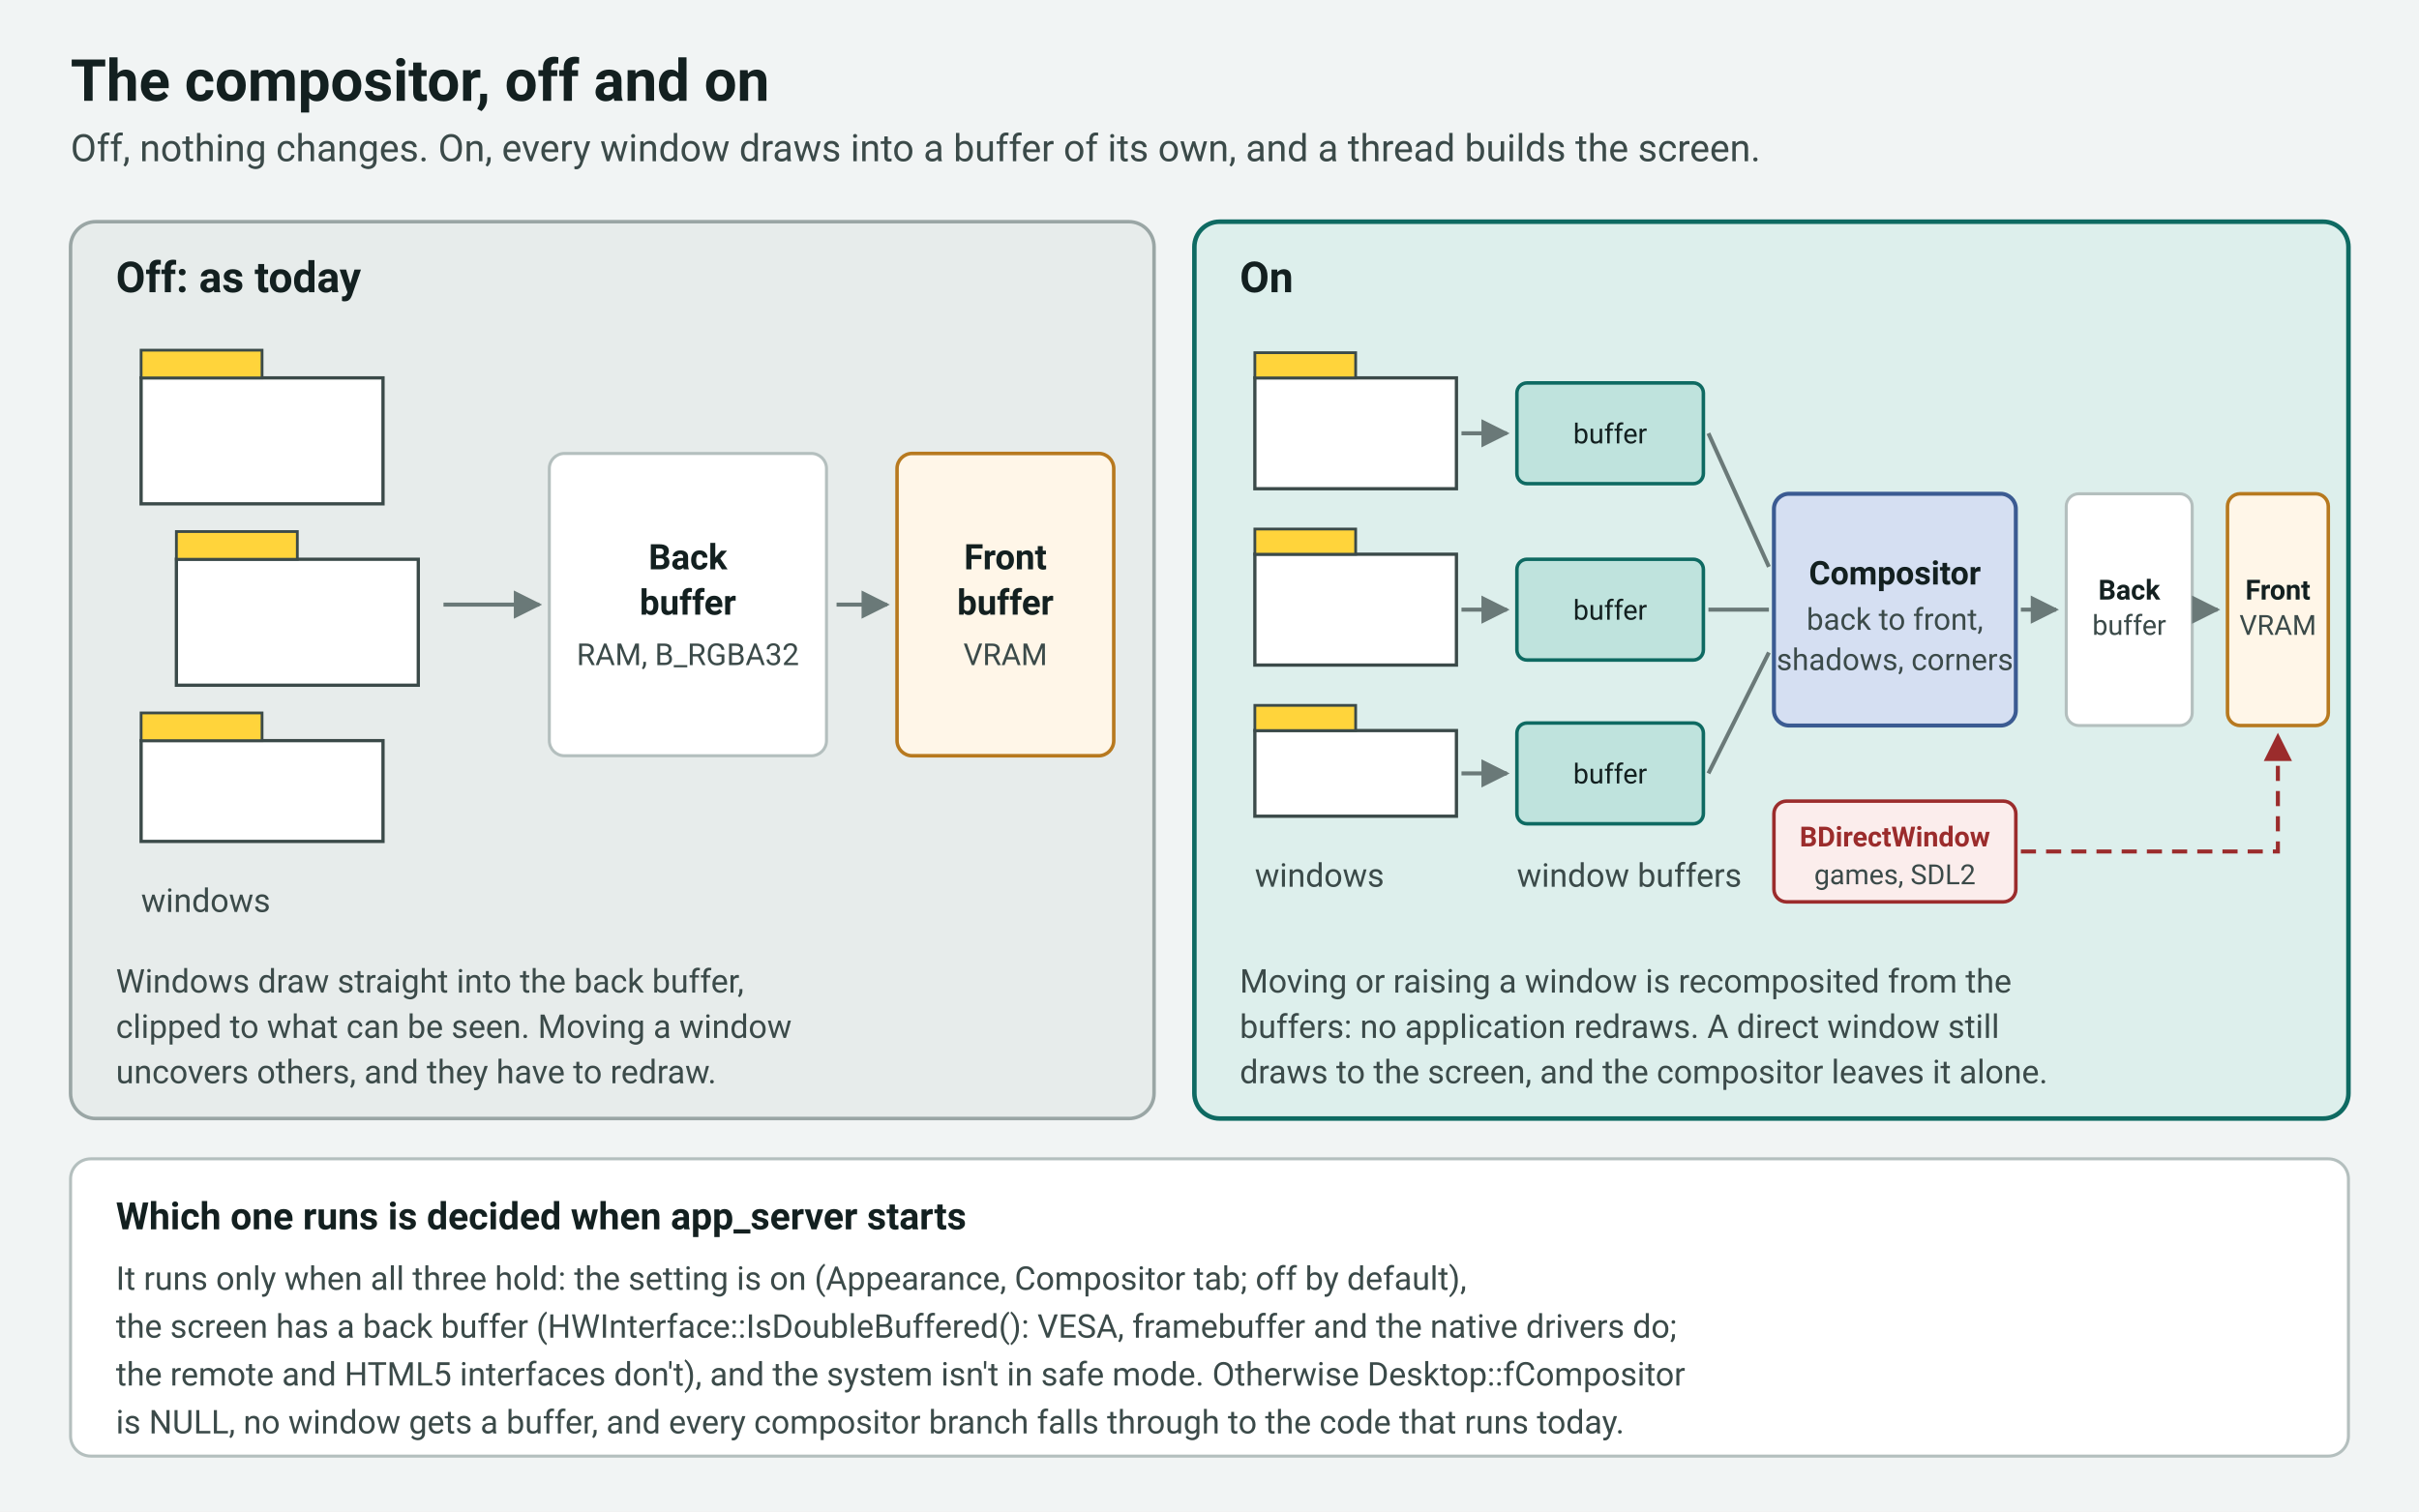
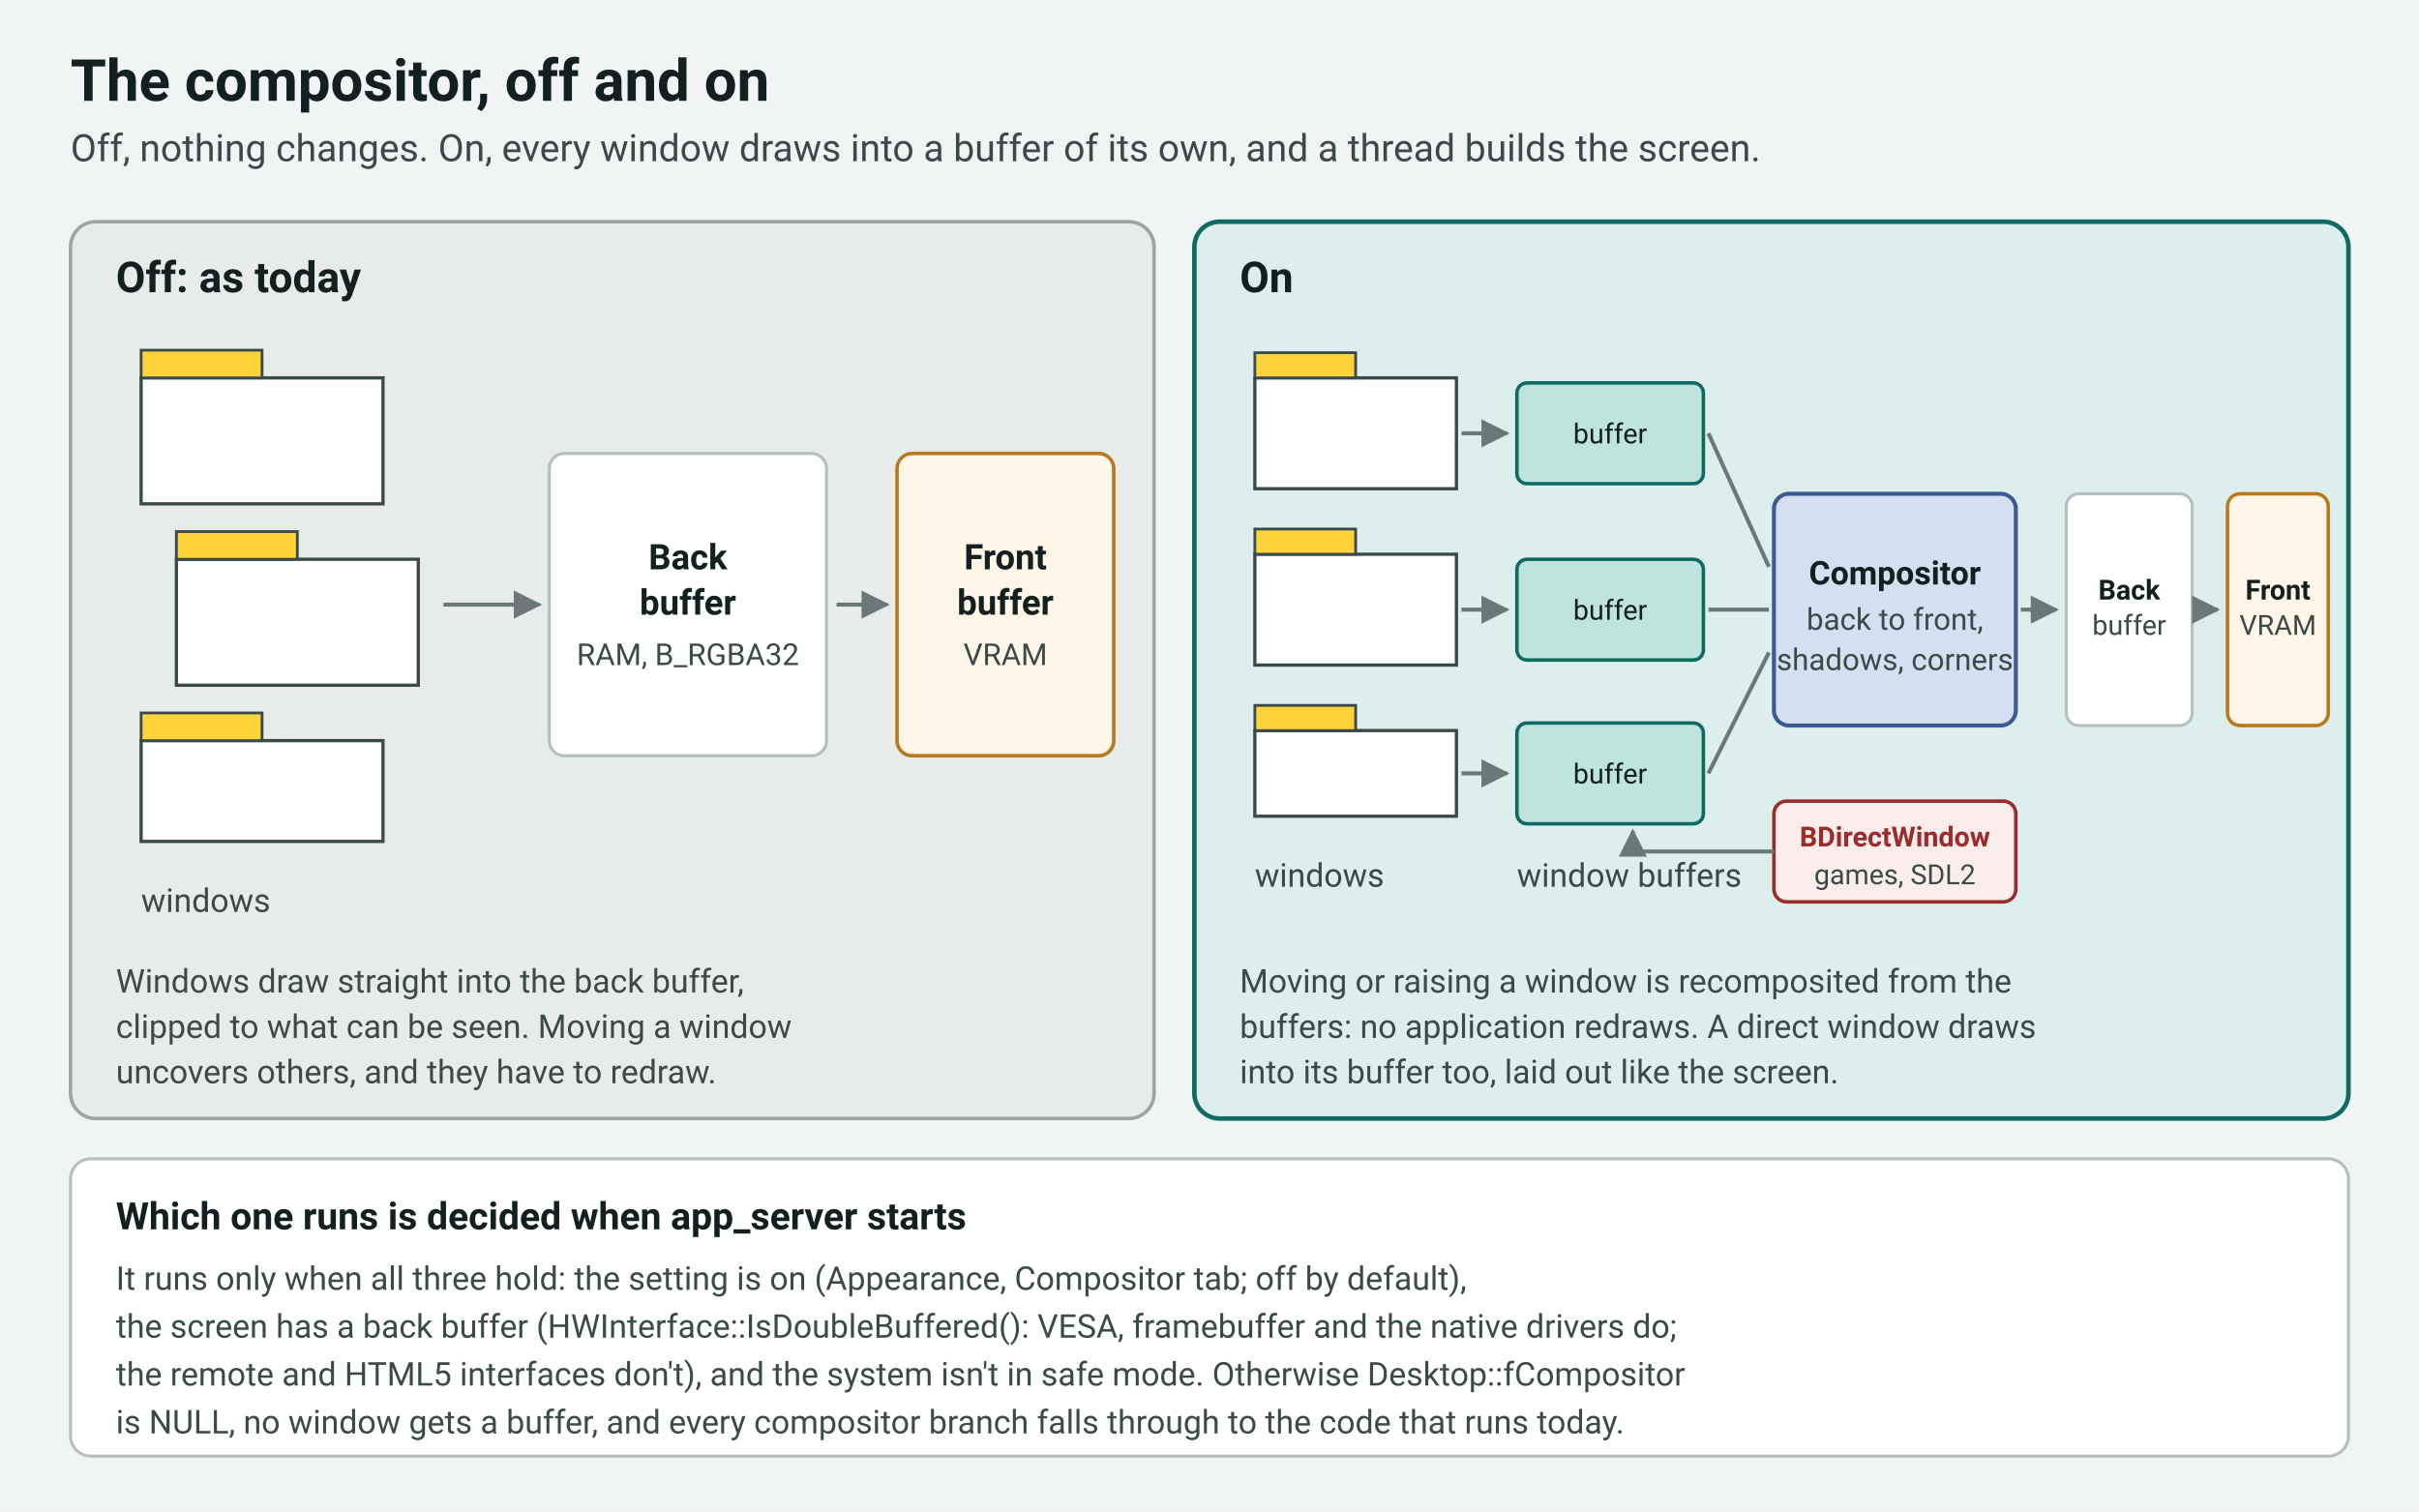
- <svg xmlns="http://www.w3.org/2000/svg" viewBox="0 0 960 600" width="960" height="600" role="img" aria-label="How drawing reaches the screen with the compositor off and on. Off, as today: windows draw straight into app_server's back buffer, clipped to what can be seen, and changed areas are copied to the front buffer. A window that moves uncovers others, which must redraw. On: each window draws into a window buffer of its own. The compositor thread builds the back buffer from those buffers, back to front, with shadows and rounded corners, then copies changed areas to the front buffer. Moving or raising a window is recomposited from the buffers without any application redrawing. A BDirectWindow still draws straight into the front buffer, and the compositor leaves its area alone. Whether the compositor runs is decided when app_server starts.">
+ <svg xmlns="http://www.w3.org/2000/svg" viewBox="0 0 960 600" width="960" height="600" role="img" aria-label="How drawing reaches the screen with the compositor off and on. Off, as today: windows draw straight into app_server's back buffer, clipped to what can be seen, and changed areas are copied to the front buffer. A window that moves uncovers others, which must redraw. On: each window draws into a window buffer of its own. The compositor thread builds the back buffer from those buffers, back to front, with shadows and rounded corners, then copies changed areas to the front buffer. Moving or raising a window is recomposited from the buffers without any application redrawing. A BDirectWindow, as used by games and OpenGL, also draws into its own buffer, which is laid out like the screen so that it keeps using screen coordinates. Whether the compositor runs is decided when app_server starts.">
  <style>
  .panel{fill:#F1F4F4} .title{fill:#132020} .sub{fill:#3B4A49} .muted{fill:#6A7978}
  .box{fill:#FFFFFF;stroke:#B4BFBE;stroke-width:1.2}
  .off{fill:#E7ECEB;stroke:#9AA6A5;stroke-width:1.4}
  .on{fill:#DDEFEC;stroke:#0E6A62;stroke-width:1.8}
  .buf{fill:#BFE3DD;stroke:#0E6A62;stroke-width:1.4}
  .comp{fill:#D5DFF2;stroke:#3B5B92;stroke-width:1.6}
  .vram{fill:#FFF6E8;stroke:#B7791F;stroke-width:1.4}
  .direct{fill:#FBEDEC;stroke:#9B2C2C;stroke-width:1.4}
  .win{fill:#FFFFFF;stroke:#3B4A49;stroke-width:1.3}
  .tab{fill:#FFD43B;stroke:#3B4A49;stroke-width:1.1}
  .line{stroke:#6A7978;stroke-width:1.6;fill:none}
  .warnline{stroke:#9B2C2C;stroke-width:1.6;fill:none;stroke-dasharray:6 4}
  .arrowhead{fill:#6A7978} .warnhead{fill:#9B2C2C}
  .accent{fill:#0A544E} .warn{fill:#9B2C2C}
  @media (prefers-color-scheme:dark){
    .panel{fill:#0E1515} .title{fill:#E3EAE9} .sub{fill:#ADBCBA} .muted{fill:#7C8C8A}
    .box{fill:#121B1B;stroke:#3A4746}
    .off{fill:#1A2424;stroke:#56625F}
    .on{fill:#12302D;stroke:#4FB6AA}
    .buf{fill:#1F4A44;stroke:#4FB6AA}
    .comp{fill:#24365A;stroke:#7F9FD6}
    .vram{fill:#4A3A1C;stroke:#D69E2E}
    .direct{fill:#3A1E1E;stroke:#F08A8A}
    .win{fill:#121B1B;stroke:#ADBCBA}
    .tab{fill:#C9A227;stroke:#ADBCBA}
    .line{stroke:#7C8C8A} .arrowhead{fill:#7C8C8A}
    .warnline{stroke:#F08A8A} .warnhead{fill:#F08A8A}
    .accent{fill:#4FB6AA} .warn{fill:#F08A8A}
  }
  text{font-family:-apple-system,"Segoe UI",Roboto,"Helvetica Neue",Arial,sans-serif}
</style>
  <defs>
    <marker id="a" viewBox="0 0 10 10" refX="9" refY="5" markerWidth="7" markerHeight="7" orient="auto-start-reverse">
      <path d="M0 0L10 5L0 10z" class="arrowhead" />
    </marker>
    <marker id="w" viewBox="0 0 10 10" refX="9" refY="5" markerWidth="7" markerHeight="7" orient="auto-start-reverse">
      <path d="M0 0L10 5L0 10z" class="warnhead" />
    </marker>
  </defs>
  <rect width="960" height="600" class="panel" />
  <text x="28" y="40" font-size="23" font-weight="700" class="title">The compositor, off and on</text>
  <text x="28" y="64" font-size="15" class="sub">Off, nothing changes. On, every window draws into a buffer of its own, and a thread builds the screen.</text>
  <rect x="28" y="88" width="430" height="356" rx="10" class="off" />
  <text x="46" y="116" font-size="17" font-weight="700" class="title">Off: as today</text>
  <rect x="56" y="150" width="96" height="50" class="win" />
  <rect x="56" y="139" width="48" height="11" class="tab" />
  <rect x="70" y="222" width="96" height="50" class="win" />
  <rect x="70" y="211" width="48" height="11" class="tab" />
  <rect x="56" y="294" width="96" height="40" class="win" />
  <rect x="56" y="283" width="48" height="11" class="tab" />
  <text x="56" y="362" font-size="13" class="sub">windows</text>
  <line x1="176" y1="240" x2="214" y2="240" class="line" marker-end="url(#a)" />
  <rect x="218" y="180" width="110" height="120" rx="6" class="box" />
  <text x="273" y="226" font-size="14" font-weight="700" text-anchor="middle" class="title">Back</text>
  <text x="273" y="244" font-size="14" font-weight="700" text-anchor="middle" class="title">buffer</text>
  <text x="273" y="264" font-size="12" text-anchor="middle" class="sub">RAM, B_RGBA32</text>
  <line x1="332" y1="240" x2="352" y2="240" class="line" marker-end="url(#a)" />
  <rect x="356" y="180" width="86" height="120" rx="6" class="vram" />
  <text x="399" y="226" font-size="14" font-weight="700" text-anchor="middle" class="title">Front</text>
  <text x="399" y="244" font-size="14" font-weight="700" text-anchor="middle" class="title">buffer</text>
  <text x="399" y="264" font-size="12" text-anchor="middle" class="sub">VRAM</text>
  <g font-size="13" class="sub">
    <text x="46" y="394">Windows draw straight into the back buffer,</text>
    <text x="46" y="412">clipped to what can be seen. Moving a window</text>
    <text x="46" y="430">uncovers others, and they have to redraw.</text>
  </g>
  <rect x="474" y="88" width="458" height="356" rx="10" class="on" />
  <text x="492" y="116" font-size="17" font-weight="700" class="title">On</text>
  <rect x="498" y="150" width="80" height="44" class="win" />
  <rect x="498" y="140" width="40" height="10" class="tab" />
  <rect x="498" y="220" width="80" height="44" class="win" />
  <rect x="498" y="210" width="40" height="10" class="tab" />
  <rect x="498" y="290" width="80" height="34" class="win" />
  <rect x="498" y="280" width="40" height="10" class="tab" />
  <text x="498" y="352" font-size="13" class="sub">windows</text>
  <line x1="580" y1="172" x2="598" y2="172" class="line" marker-end="url(#a)" />
  <line x1="580" y1="242" x2="598" y2="242" class="line" marker-end="url(#a)" />
  <line x1="580" y1="307" x2="598" y2="307" class="line" marker-end="url(#a)" />
  <rect x="602" y="152" width="74" height="40" rx="4" class="buf" />
  <rect x="602" y="222" width="74" height="40" rx="4" class="buf" />
  <rect x="602" y="287" width="74" height="40" rx="4" class="buf" />
  <text x="639" y="176" font-size="11" text-anchor="middle" class="title">buffer</text>
  <text x="639" y="246" font-size="11" text-anchor="middle" class="title">buffer</text>
  <text x="639" y="311" font-size="11" text-anchor="middle" class="title">buffer</text>
  <text x="602" y="352" font-size="13" class="sub">window buffers</text>
  <line x1="678" y1="172" x2="702" y2="225" class="line" />
  <line x1="678" y1="242" x2="702" y2="242" class="line" />
  <line x1="678" y1="307" x2="702" y2="259" class="line" />
  <rect x="704" y="196" width="96" height="92" rx="6" class="comp" />
  <text x="752" y="232" font-size="13" font-weight="700" text-anchor="middle" class="title">Compositor</text>
  <text x="752" y="250" font-size="12" text-anchor="middle" class="sub">back to front,</text>
  <text x="752" y="266" font-size="12" text-anchor="middle" class="sub">shadows, corners</text>
  <line x1="802" y1="242" x2="816" y2="242" class="line" marker-end="url(#a)" />
  <rect x="820" y="196" width="50" height="92" rx="5" class="box" />
  <text x="845" y="238" font-size="11" font-weight="700" text-anchor="middle" class="title">Back</text>
  <text x="845" y="252" font-size="11" text-anchor="middle" class="sub">buffer</text>
  <line x1="872" y1="242" x2="880" y2="242" class="line" marker-end="url(#a)" />
  <rect x="884" y="196" width="40" height="92" rx="5" class="vram" />
  <text x="904" y="238" font-size="11" font-weight="700" text-anchor="middle" class="title">Front</text>
  <text x="904" y="252" font-size="11" text-anchor="middle" class="sub">VRAM</text>
  <rect x="704" y="318" width="96" height="40" rx="5" class="direct" />
  <text x="752" y="336" font-size="11" font-weight="700" text-anchor="middle" class="warn">BDirectWindow</text>
  <text x="752" y="351" font-size="11" text-anchor="middle" class="sub">games, SDL2</text>
-   <path d="M802 338 H904 V292" class="warnline" marker-end="url(#w)" />
+   <path d="M704 338 H648 V330" class="line" marker-end="url(#a)" />
  <g font-size="13" class="sub">
    <text x="492" y="394">Moving or raising a window is recomposited from the</text>
-     <text x="492" y="412">buffers: no application redraws. A direct window still</text>
-     <text x="492" y="430">draws to the screen, and the compositor leaves it alone.</text>
+     <text x="492" y="412">buffers: no application redraws. A direct window draws</text>
+     <text x="492" y="430">into its buffer too, laid out like the screen.</text>
  </g>
  <rect x="28" y="460" width="904" height="118" rx="8" class="box" />
  <text x="46" y="488" font-size="15" font-weight="700" class="title">Which one runs is decided when app_server starts</text>
  <g font-size="13" class="sub">
    <text x="46" y="512">It runs only when all three hold: the setting is on (Appearance, Compositor tab; off by default),</text>
    <text x="46" y="531">the screen has a back buffer (HWInterface::IsDoubleBuffered(): VESA, framebuffer and the native drivers do;</text>
    <text x="46" y="550">the remote and HTML5 interfaces don't), and the system isn't in safe mode. Otherwise Desktop::fCompositor</text>
    <text x="46" y="569">is NULL, no window gets a buffer, and every compositor branch falls through to the code that runs today.</text>
  </g>
</svg>
